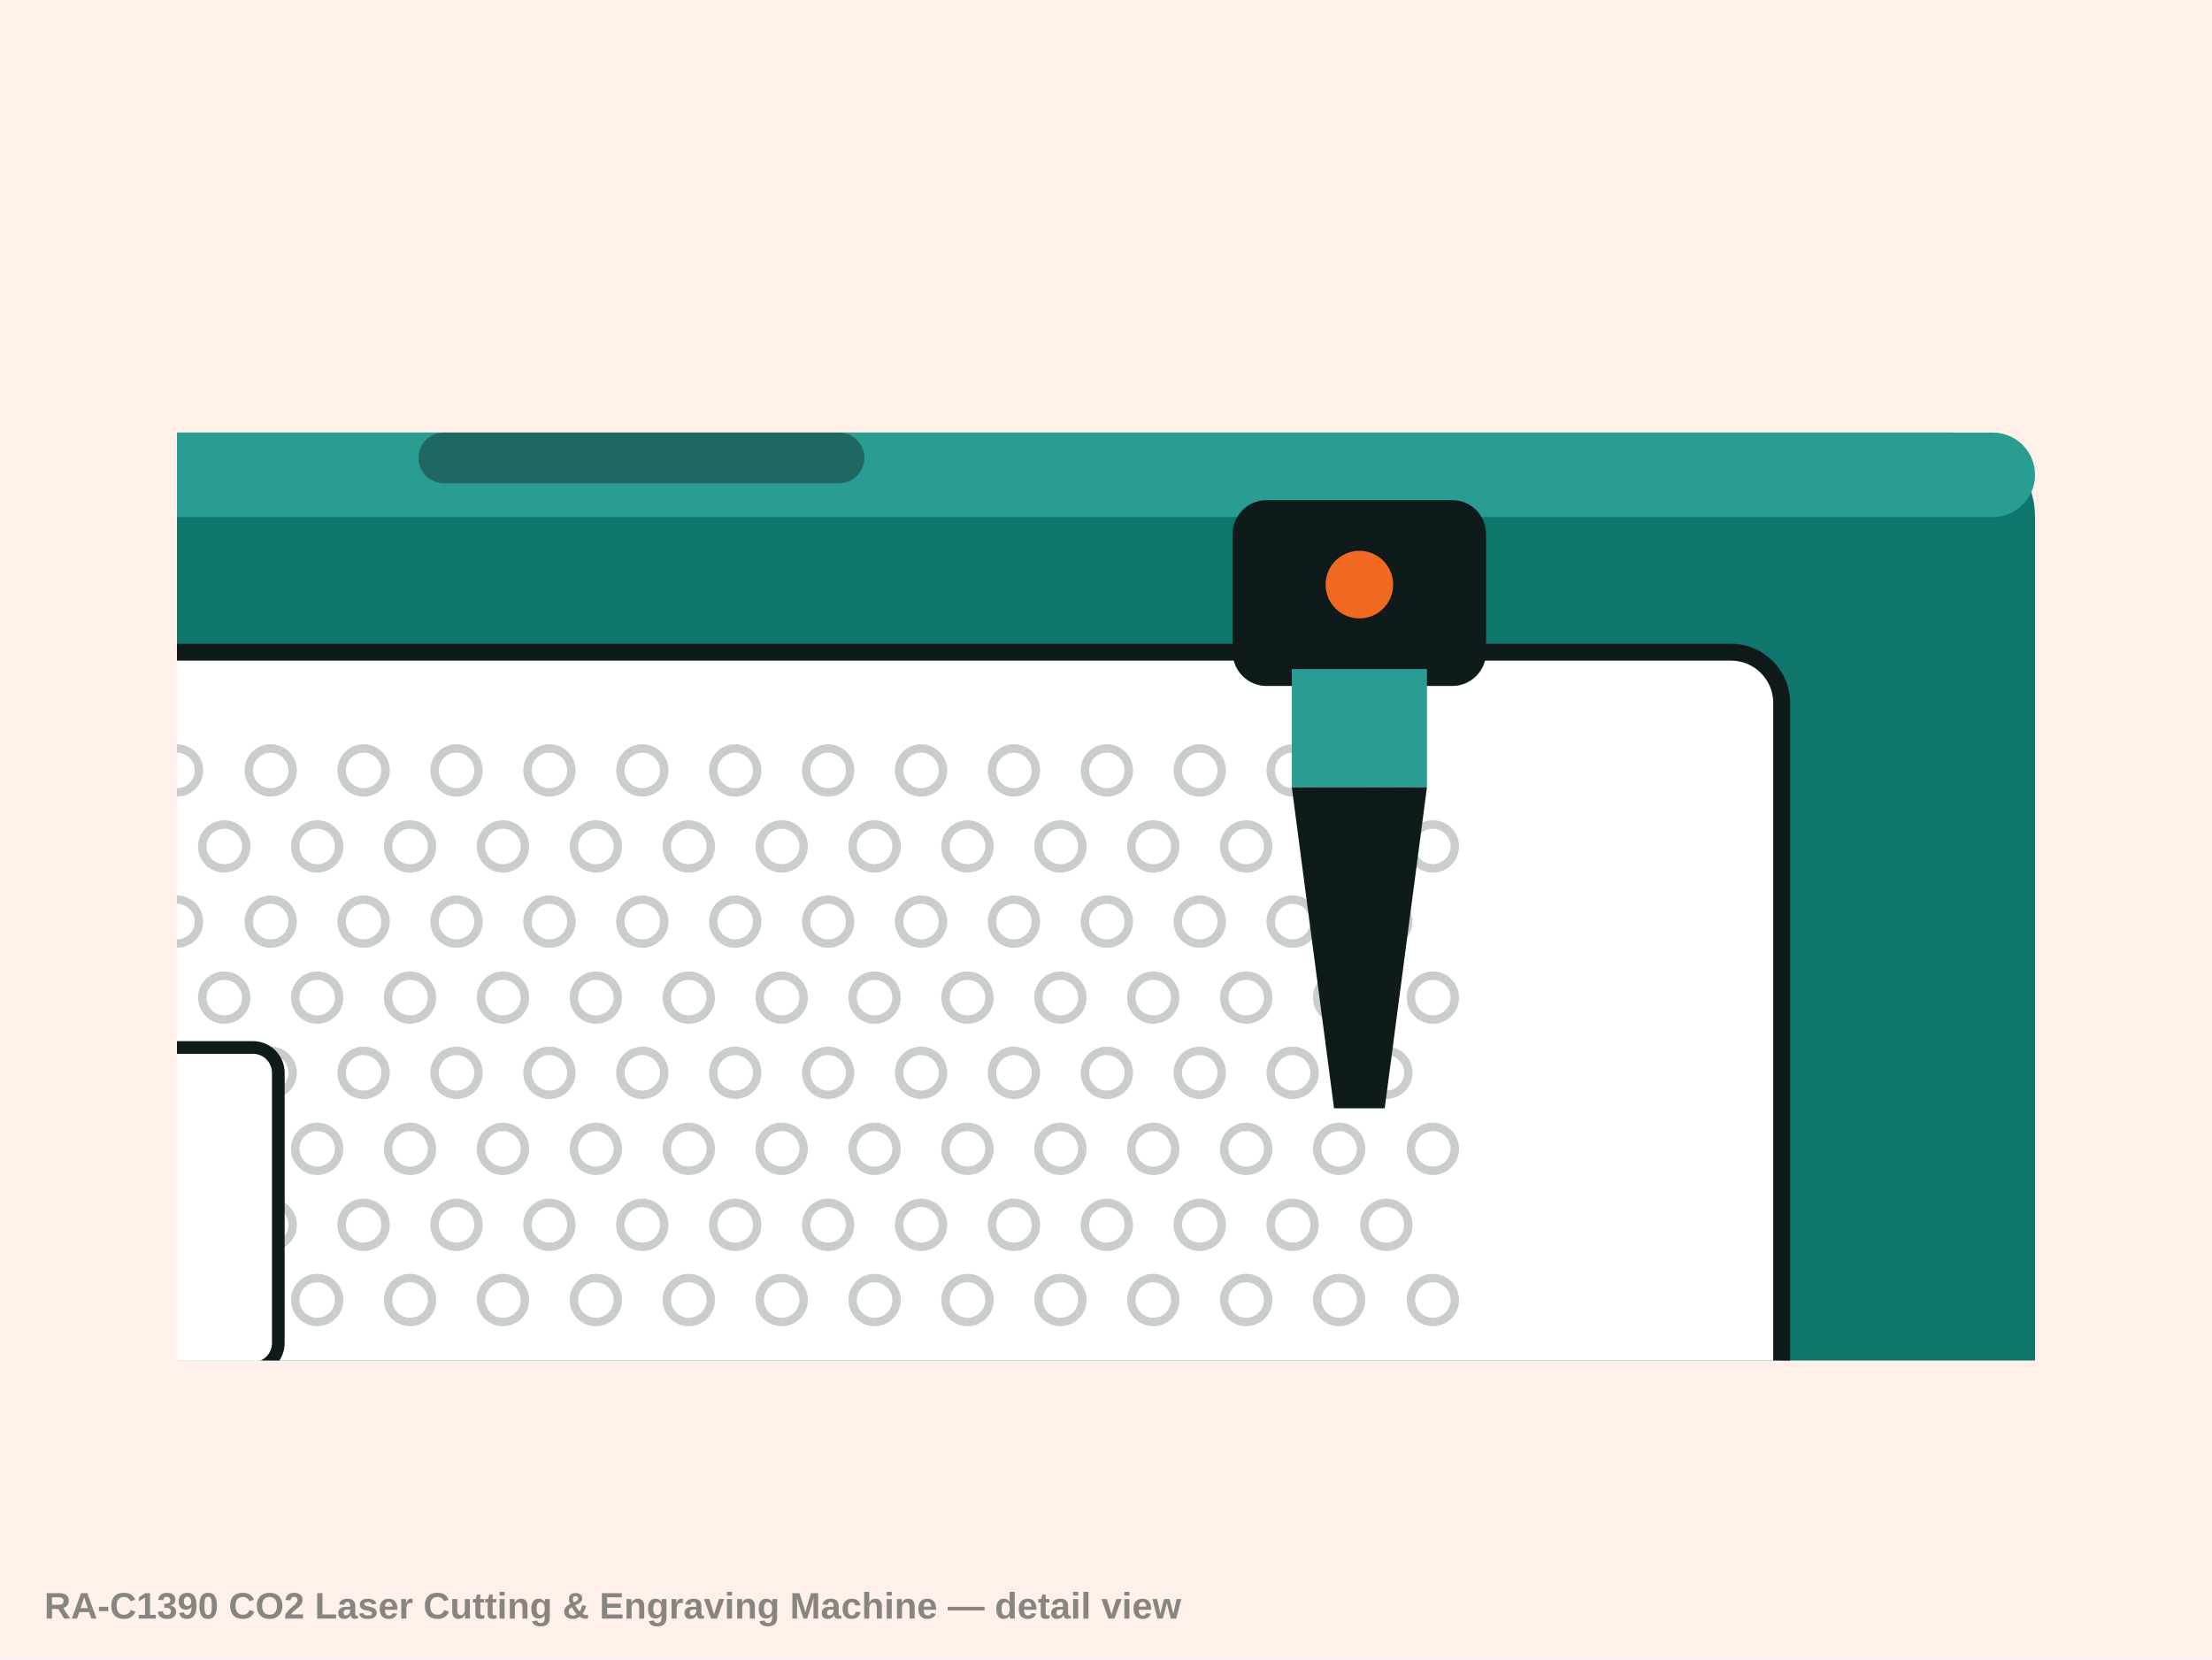
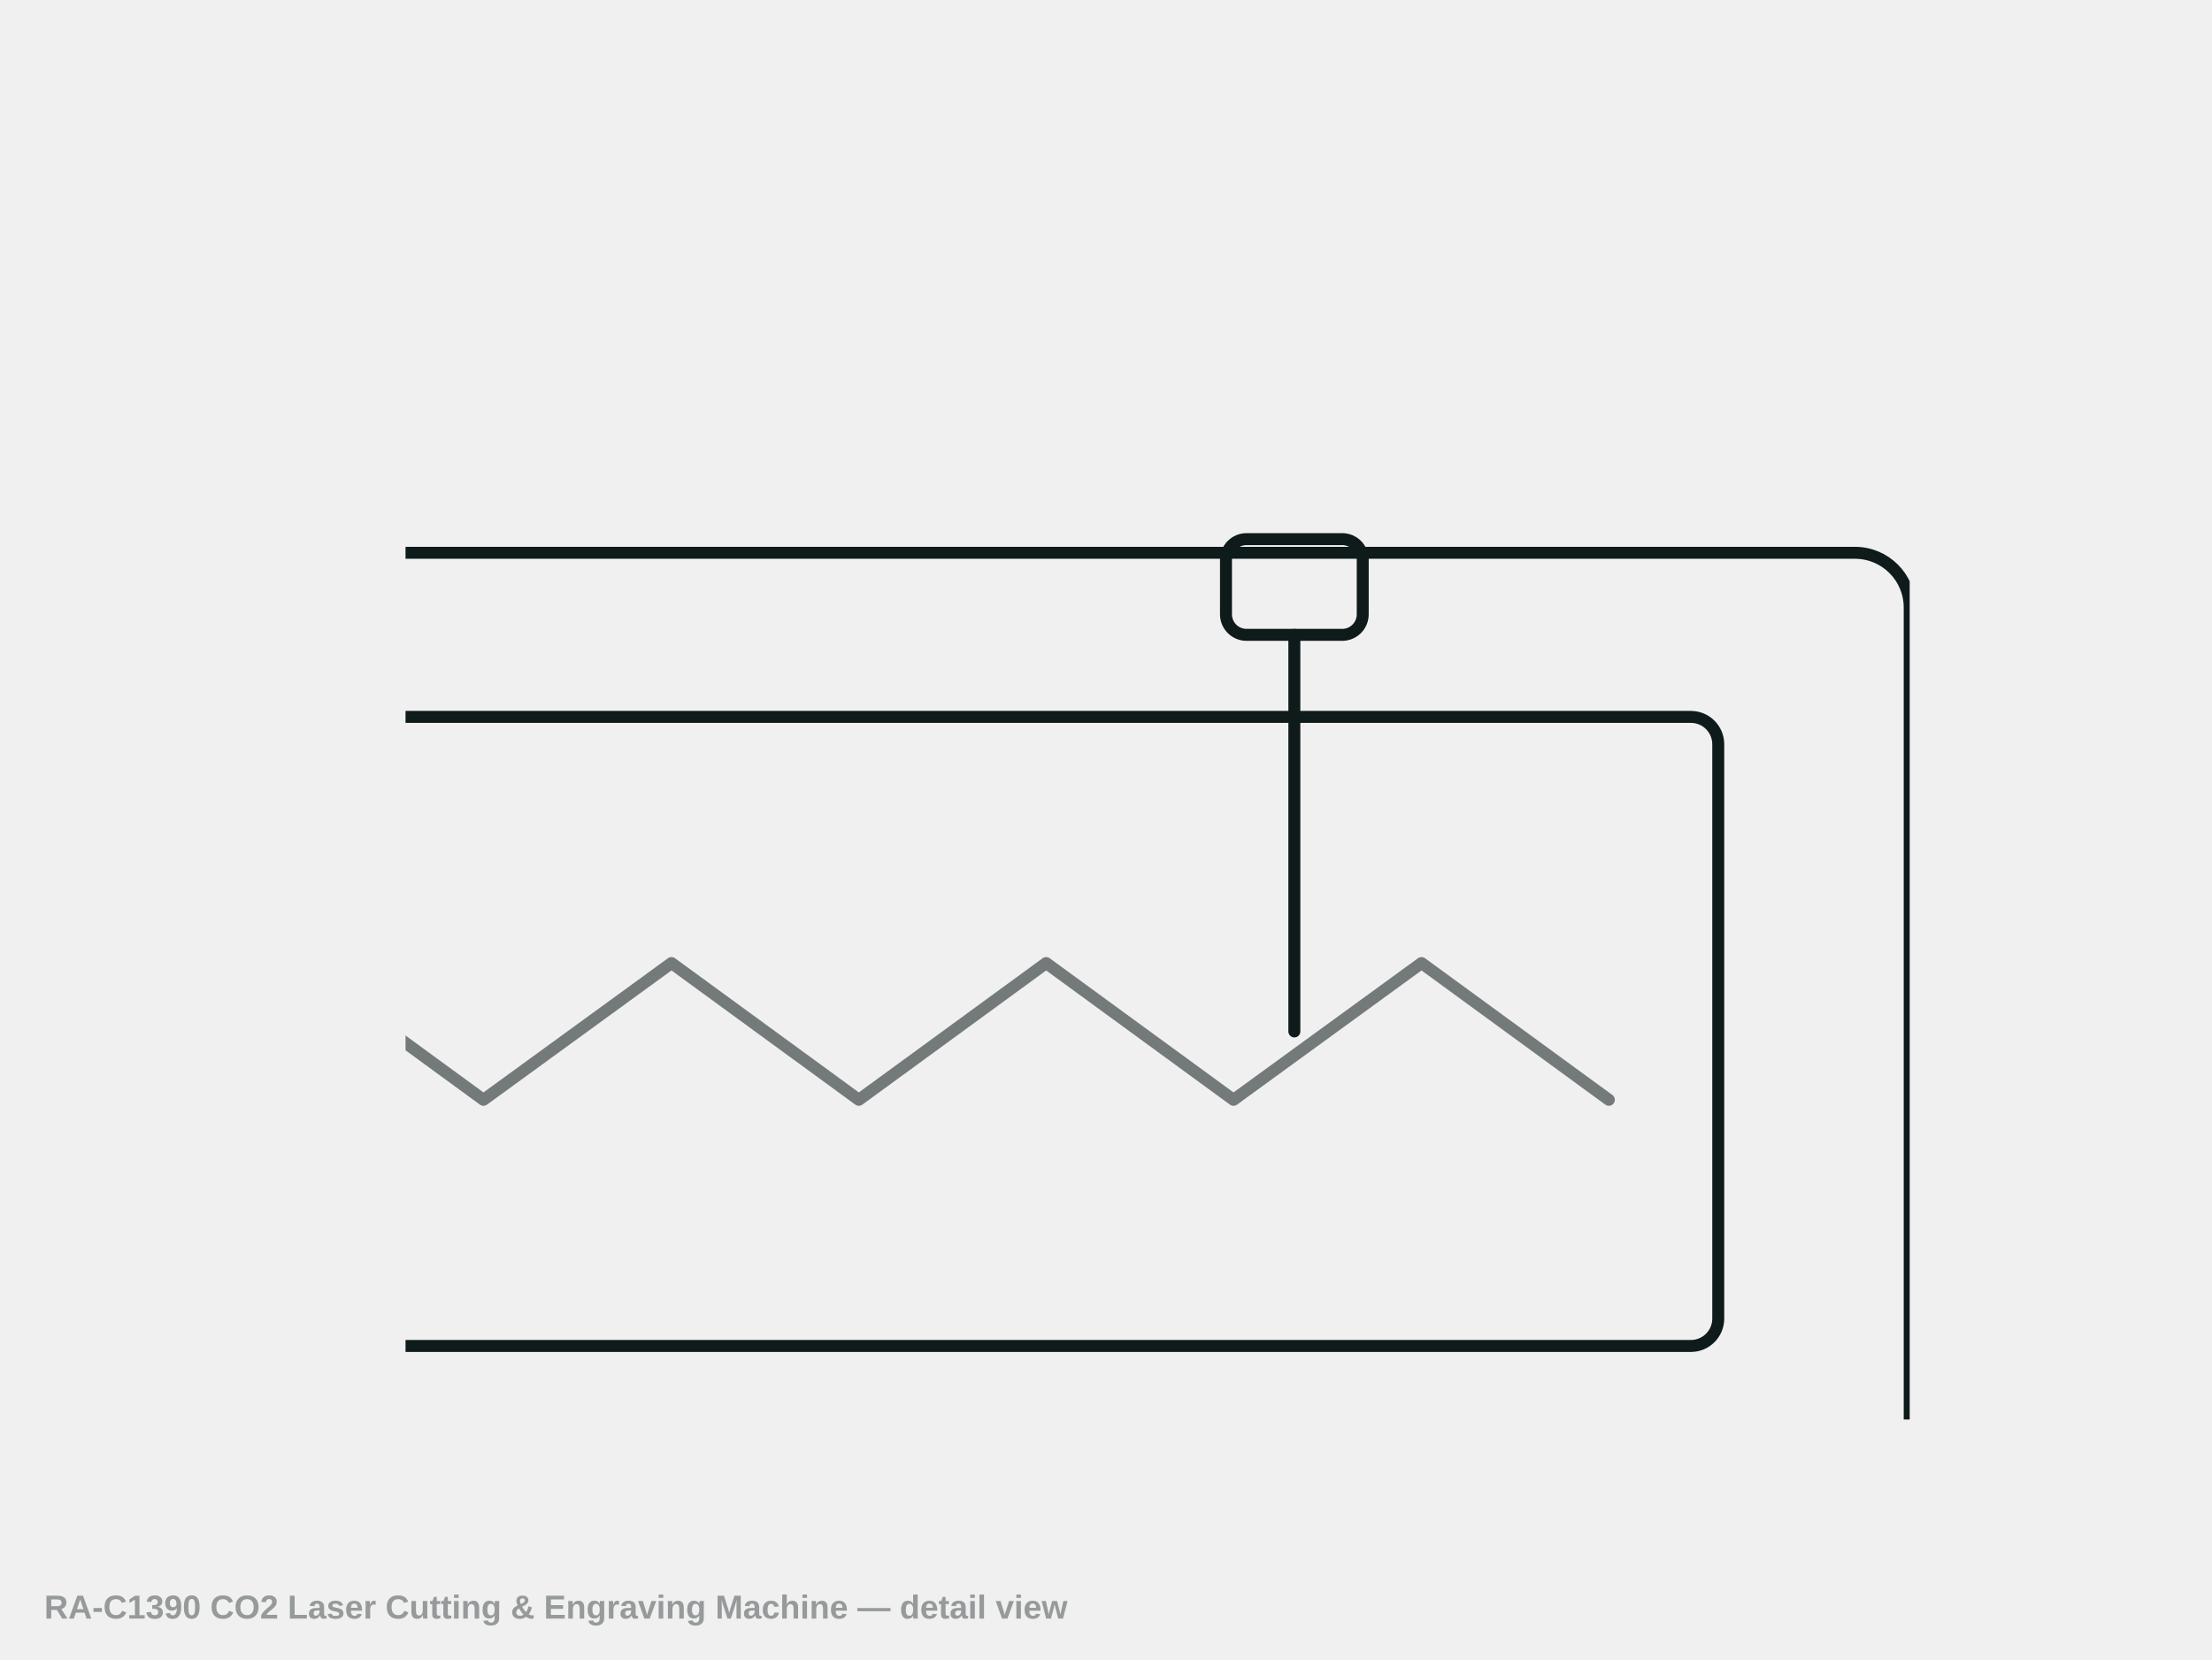
<svg xmlns="http://www.w3.org/2000/svg" width="1200" height="900" viewBox="0 0 1200 900">
-   <rect width="1200" height="900" fill="#FFF1EA" />
-   <g transform="translate(96 162) scale(1.8)">
-     <svg x="0" y="0" width="560" height="320" viewBox="190 42 220 150" preserveAspectRatio="xMidYMid slice">
-       <g>
-         <ellipse cx="235" cy="278" rx="165" ry="11" fill="#0F1A1A" opacity="0.16" />
-         <rect x="60" y="258" width="370" height="14" rx="4" fill="#0F1A1A" />
-         <rect x="92" y="272" width="16" height="0" fill="#0F1A1A" />
-         <rect x="382" y="272" width="16" height="0" fill="#0F1A1A" />
-         <rect x="80" y="70" width="330" height="160" rx="10" fill="#0F766E" />
-         <rect x="80" y="70" width="330" height="10" rx="5" fill="#2A9D93" />
-         <rect x="218.6" y="70" width="52.8" height="6" rx="3" fill="#0F1A1A" opacity="0.4" />
-         <rect x="110" y="96" width="270" height="108" rx="6" fill="#FFFFFF" stroke="#0F1A1A" stroke-width="2" />
-         <circle cx="124.0" cy="110.0" r="2.6" fill="none" stroke="#0F1A1A" stroke-width="1" opacity="0.22" />
-         <circle cx="135.0" cy="110.0" r="2.6" fill="none" stroke="#0F1A1A" stroke-width="1" opacity="0.22" />
-         <circle cx="146.0" cy="110.0" r="2.6" fill="none" stroke="#0F1A1A" stroke-width="1" opacity="0.22" />
-         <circle cx="157.0" cy="110.0" r="2.6" fill="none" stroke="#0F1A1A" stroke-width="1" opacity="0.22" />
-         <circle cx="168.0" cy="110.0" r="2.6" fill="none" stroke="#0F1A1A" stroke-width="1" opacity="0.22" />
-         <circle cx="179.0" cy="110.0" r="2.6" fill="none" stroke="#0F1A1A" stroke-width="1" opacity="0.22" />
-         <circle cx="190.0" cy="110.0" r="2.6" fill="none" stroke="#0F1A1A" stroke-width="1" opacity="0.22" />
-         <circle cx="201.1" cy="110.0" r="2.6" fill="none" stroke="#0F1A1A" stroke-width="1" opacity="0.22" />
-         <circle cx="212.1" cy="110.0" r="2.6" fill="none" stroke="#0F1A1A" stroke-width="1" opacity="0.22" />
-         <circle cx="223.1" cy="110.0" r="2.6" fill="none" stroke="#0F1A1A" stroke-width="1" opacity="0.22" />
-         <circle cx="234.1" cy="110.0" r="2.6" fill="none" stroke="#0F1A1A" stroke-width="1" opacity="0.22" />
-         <circle cx="245.1" cy="110.0" r="2.6" fill="none" stroke="#0F1A1A" stroke-width="1" opacity="0.22" />
-         <circle cx="256.1" cy="110.0" r="2.6" fill="none" stroke="#0F1A1A" stroke-width="1" opacity="0.22" />
-         <circle cx="267.1" cy="110.0" r="2.6" fill="none" stroke="#0F1A1A" stroke-width="1" opacity="0.22" />
-         <circle cx="278.1" cy="110.0" r="2.6" fill="none" stroke="#0F1A1A" stroke-width="1" opacity="0.22" />
-         <circle cx="289.1" cy="110.0" r="2.6" fill="none" stroke="#0F1A1A" stroke-width="1" opacity="0.22" />
-         <circle cx="300.1" cy="110.0" r="2.6" fill="none" stroke="#0F1A1A" stroke-width="1" opacity="0.22" />
-         <circle cx="311.1" cy="110.0" r="2.6" fill="none" stroke="#0F1A1A" stroke-width="1" opacity="0.22" />
-         <circle cx="322.1" cy="110.0" r="2.6" fill="none" stroke="#0F1A1A" stroke-width="1" opacity="0.22" />
-         <circle cx="333.2" cy="110.0" r="2.6" fill="none" stroke="#0F1A1A" stroke-width="1" opacity="0.22" />
-         <circle cx="129.5" cy="119.0" r="2.6" fill="none" stroke="#0F1A1A" stroke-width="1" opacity="0.22" />
-         <circle cx="140.5" cy="119.0" r="2.6" fill="none" stroke="#0F1A1A" stroke-width="1" opacity="0.22" />
-         <circle cx="151.5" cy="119.0" r="2.6" fill="none" stroke="#0F1A1A" stroke-width="1" opacity="0.22" />
-         <circle cx="162.5" cy="119.0" r="2.6" fill="none" stroke="#0F1A1A" stroke-width="1" opacity="0.22" />
-         <circle cx="173.5" cy="119.0" r="2.6" fill="none" stroke="#0F1A1A" stroke-width="1" opacity="0.22" />
-         <circle cx="184.5" cy="119.0" r="2.6" fill="none" stroke="#0F1A1A" stroke-width="1" opacity="0.22" />
-         <circle cx="195.6" cy="119.0" r="2.6" fill="none" stroke="#0F1A1A" stroke-width="1" opacity="0.22" />
-         <circle cx="206.6" cy="119.0" r="2.6" fill="none" stroke="#0F1A1A" stroke-width="1" opacity="0.22" />
-         <circle cx="217.6" cy="119.0" r="2.6" fill="none" stroke="#0F1A1A" stroke-width="1" opacity="0.22" />
-         <circle cx="228.6" cy="119.0" r="2.6" fill="none" stroke="#0F1A1A" stroke-width="1" opacity="0.22" />
-         <circle cx="239.6" cy="119.0" r="2.6" fill="none" stroke="#0F1A1A" stroke-width="1" opacity="0.22" />
-         <circle cx="250.6" cy="119.0" r="2.6" fill="none" stroke="#0F1A1A" stroke-width="1" opacity="0.22" />
-         <circle cx="261.6" cy="119.0" r="2.6" fill="none" stroke="#0F1A1A" stroke-width="1" opacity="0.22" />
-         <circle cx="272.6" cy="119.0" r="2.6" fill="none" stroke="#0F1A1A" stroke-width="1" opacity="0.22" />
-         <circle cx="283.6" cy="119.0" r="2.6" fill="none" stroke="#0F1A1A" stroke-width="1" opacity="0.22" />
-         <circle cx="294.6" cy="119.0" r="2.6" fill="none" stroke="#0F1A1A" stroke-width="1" opacity="0.22" />
-         <circle cx="305.6" cy="119.0" r="2.6" fill="none" stroke="#0F1A1A" stroke-width="1" opacity="0.22" />
-         <circle cx="316.6" cy="119.0" r="2.6" fill="none" stroke="#0F1A1A" stroke-width="1" opacity="0.22" />
-         <circle cx="327.6" cy="119.0" r="2.6" fill="none" stroke="#0F1A1A" stroke-width="1" opacity="0.22" />
-         <circle cx="338.7" cy="119.0" r="2.6" fill="none" stroke="#0F1A1A" stroke-width="1" opacity="0.22" />
-         <circle cx="124.0" cy="127.9" r="2.6" fill="none" stroke="#0F1A1A" stroke-width="1" opacity="0.22" />
-         <circle cx="135.0" cy="127.9" r="2.6" fill="none" stroke="#0F1A1A" stroke-width="1" opacity="0.22" />
-         <circle cx="146.0" cy="127.9" r="2.6" fill="none" stroke="#0F1A1A" stroke-width="1" opacity="0.22" />
-         <circle cx="157.0" cy="127.9" r="2.6" fill="none" stroke="#0F1A1A" stroke-width="1" opacity="0.22" />
-         <circle cx="168.0" cy="127.9" r="2.6" fill="none" stroke="#0F1A1A" stroke-width="1" opacity="0.22" />
-         <circle cx="179.0" cy="127.9" r="2.6" fill="none" stroke="#0F1A1A" stroke-width="1" opacity="0.22" />
-         <circle cx="190.0" cy="127.9" r="2.6" fill="none" stroke="#0F1A1A" stroke-width="1" opacity="0.22" />
-         <circle cx="201.1" cy="127.9" r="2.6" fill="none" stroke="#0F1A1A" stroke-width="1" opacity="0.22" />
-         <circle cx="212.1" cy="127.9" r="2.6" fill="none" stroke="#0F1A1A" stroke-width="1" opacity="0.22" />
-         <circle cx="223.1" cy="127.9" r="2.6" fill="none" stroke="#0F1A1A" stroke-width="1" opacity="0.22" />
-         <circle cx="234.1" cy="127.9" r="2.6" fill="none" stroke="#0F1A1A" stroke-width="1" opacity="0.22" />
-         <circle cx="245.1" cy="127.9" r="2.6" fill="none" stroke="#0F1A1A" stroke-width="1" opacity="0.22" />
-         <circle cx="256.1" cy="127.9" r="2.6" fill="none" stroke="#0F1A1A" stroke-width="1" opacity="0.22" />
-         <circle cx="267.1" cy="127.9" r="2.6" fill="none" stroke="#0F1A1A" stroke-width="1" opacity="0.22" />
-         <circle cx="278.1" cy="127.9" r="2.6" fill="none" stroke="#0F1A1A" stroke-width="1" opacity="0.22" />
-         <circle cx="289.1" cy="127.9" r="2.6" fill="none" stroke="#0F1A1A" stroke-width="1" opacity="0.22" />
-         <circle cx="300.1" cy="127.9" r="2.6" fill="none" stroke="#0F1A1A" stroke-width="1" opacity="0.22" />
-         <circle cx="311.1" cy="127.9" r="2.6" fill="none" stroke="#0F1A1A" stroke-width="1" opacity="0.22" />
-         <circle cx="322.1" cy="127.9" r="2.6" fill="none" stroke="#0F1A1A" stroke-width="1" opacity="0.22" />
-         <circle cx="333.2" cy="127.9" r="2.6" fill="none" stroke="#0F1A1A" stroke-width="1" opacity="0.22" />
-         <circle cx="129.5" cy="136.9" r="2.6" fill="none" stroke="#0F1A1A" stroke-width="1" opacity="0.22" />
-         <circle cx="140.5" cy="136.9" r="2.6" fill="none" stroke="#0F1A1A" stroke-width="1" opacity="0.22" />
-         <circle cx="151.5" cy="136.9" r="2.6" fill="none" stroke="#0F1A1A" stroke-width="1" opacity="0.22" />
-         <circle cx="162.5" cy="136.9" r="2.6" fill="none" stroke="#0F1A1A" stroke-width="1" opacity="0.22" />
-         <circle cx="173.5" cy="136.9" r="2.6" fill="none" stroke="#0F1A1A" stroke-width="1" opacity="0.22" />
-         <circle cx="184.5" cy="136.9" r="2.6" fill="none" stroke="#0F1A1A" stroke-width="1" opacity="0.22" />
-         <circle cx="195.6" cy="136.9" r="2.6" fill="none" stroke="#0F1A1A" stroke-width="1" opacity="0.22" />
-         <circle cx="206.6" cy="136.9" r="2.6" fill="none" stroke="#0F1A1A" stroke-width="1" opacity="0.22" />
-         <circle cx="217.6" cy="136.9" r="2.6" fill="none" stroke="#0F1A1A" stroke-width="1" opacity="0.22" />
-         <circle cx="228.6" cy="136.9" r="2.6" fill="none" stroke="#0F1A1A" stroke-width="1" opacity="0.22" />
-         <circle cx="239.6" cy="136.9" r="2.6" fill="none" stroke="#0F1A1A" stroke-width="1" opacity="0.22" />
-         <circle cx="250.6" cy="136.9" r="2.6" fill="none" stroke="#0F1A1A" stroke-width="1" opacity="0.22" />
-         <circle cx="261.6" cy="136.9" r="2.6" fill="none" stroke="#0F1A1A" stroke-width="1" opacity="0.22" />
-         <circle cx="272.6" cy="136.9" r="2.6" fill="none" stroke="#0F1A1A" stroke-width="1" opacity="0.22" />
-         <circle cx="283.6" cy="136.9" r="2.6" fill="none" stroke="#0F1A1A" stroke-width="1" opacity="0.22" />
-         <circle cx="294.6" cy="136.9" r="2.6" fill="none" stroke="#0F1A1A" stroke-width="1" opacity="0.22" />
-         <circle cx="305.6" cy="136.9" r="2.6" fill="none" stroke="#0F1A1A" stroke-width="1" opacity="0.22" />
-         <circle cx="316.6" cy="136.9" r="2.6" fill="none" stroke="#0F1A1A" stroke-width="1" opacity="0.22" />
-         <circle cx="327.6" cy="136.9" r="2.6" fill="none" stroke="#0F1A1A" stroke-width="1" opacity="0.22" />
-         <circle cx="338.7" cy="136.9" r="2.6" fill="none" stroke="#0F1A1A" stroke-width="1" opacity="0.22" />
-         <circle cx="124.0" cy="145.8" r="2.6" fill="none" stroke="#0F1A1A" stroke-width="1" opacity="0.22" />
-         <circle cx="135.0" cy="145.8" r="2.6" fill="none" stroke="#0F1A1A" stroke-width="1" opacity="0.22" />
-         <circle cx="146.0" cy="145.8" r="2.6" fill="none" stroke="#0F1A1A" stroke-width="1" opacity="0.22" />
-         <circle cx="157.0" cy="145.8" r="2.6" fill="none" stroke="#0F1A1A" stroke-width="1" opacity="0.22" />
-         <circle cx="168.0" cy="145.8" r="2.6" fill="none" stroke="#0F1A1A" stroke-width="1" opacity="0.22" />
-         <circle cx="179.0" cy="145.8" r="2.6" fill="none" stroke="#0F1A1A" stroke-width="1" opacity="0.22" />
-         <circle cx="190.0" cy="145.8" r="2.6" fill="none" stroke="#0F1A1A" stroke-width="1" opacity="0.22" />
-         <circle cx="201.1" cy="145.8" r="2.6" fill="none" stroke="#0F1A1A" stroke-width="1" opacity="0.22" />
-         <circle cx="212.1" cy="145.8" r="2.6" fill="none" stroke="#0F1A1A" stroke-width="1" opacity="0.22" />
-         <circle cx="223.1" cy="145.8" r="2.6" fill="none" stroke="#0F1A1A" stroke-width="1" opacity="0.22" />
-         <circle cx="234.1" cy="145.8" r="2.6" fill="none" stroke="#0F1A1A" stroke-width="1" opacity="0.22" />
-         <circle cx="245.1" cy="145.8" r="2.6" fill="none" stroke="#0F1A1A" stroke-width="1" opacity="0.22" />
-         <circle cx="256.1" cy="145.8" r="2.6" fill="none" stroke="#0F1A1A" stroke-width="1" opacity="0.22" />
-         <circle cx="267.1" cy="145.8" r="2.6" fill="none" stroke="#0F1A1A" stroke-width="1" opacity="0.22" />
-         <circle cx="278.1" cy="145.8" r="2.6" fill="none" stroke="#0F1A1A" stroke-width="1" opacity="0.22" />
-         <circle cx="289.1" cy="145.8" r="2.6" fill="none" stroke="#0F1A1A" stroke-width="1" opacity="0.22" />
-         <circle cx="300.1" cy="145.8" r="2.6" fill="none" stroke="#0F1A1A" stroke-width="1" opacity="0.22" />
-         <circle cx="311.1" cy="145.8" r="2.6" fill="none" stroke="#0F1A1A" stroke-width="1" opacity="0.22" />
-         <circle cx="322.1" cy="145.8" r="2.6" fill="none" stroke="#0F1A1A" stroke-width="1" opacity="0.22" />
-         <circle cx="333.2" cy="145.8" r="2.6" fill="none" stroke="#0F1A1A" stroke-width="1" opacity="0.22" />
-         <circle cx="129.5" cy="154.8" r="2.6" fill="none" stroke="#0F1A1A" stroke-width="1" opacity="0.22" />
-         <circle cx="140.5" cy="154.8" r="2.6" fill="none" stroke="#0F1A1A" stroke-width="1" opacity="0.22" />
-         <circle cx="151.5" cy="154.8" r="2.6" fill="none" stroke="#0F1A1A" stroke-width="1" opacity="0.22" />
-         <circle cx="162.5" cy="154.8" r="2.6" fill="none" stroke="#0F1A1A" stroke-width="1" opacity="0.22" />
-         <circle cx="173.5" cy="154.8" r="2.6" fill="none" stroke="#0F1A1A" stroke-width="1" opacity="0.22" />
-         <circle cx="184.5" cy="154.8" r="2.6" fill="none" stroke="#0F1A1A" stroke-width="1" opacity="0.22" />
-         <circle cx="195.6" cy="154.8" r="2.6" fill="none" stroke="#0F1A1A" stroke-width="1" opacity="0.22" />
-         <circle cx="206.6" cy="154.8" r="2.6" fill="none" stroke="#0F1A1A" stroke-width="1" opacity="0.22" />
-         <circle cx="217.6" cy="154.8" r="2.6" fill="none" stroke="#0F1A1A" stroke-width="1" opacity="0.22" />
-         <circle cx="228.6" cy="154.8" r="2.6" fill="none" stroke="#0F1A1A" stroke-width="1" opacity="0.22" />
-         <circle cx="239.6" cy="154.8" r="2.6" fill="none" stroke="#0F1A1A" stroke-width="1" opacity="0.22" />
-         <circle cx="250.6" cy="154.8" r="2.6" fill="none" stroke="#0F1A1A" stroke-width="1" opacity="0.22" />
-         <circle cx="261.6" cy="154.8" r="2.6" fill="none" stroke="#0F1A1A" stroke-width="1" opacity="0.22" />
-         <circle cx="272.6" cy="154.8" r="2.6" fill="none" stroke="#0F1A1A" stroke-width="1" opacity="0.22" />
-         <circle cx="283.6" cy="154.8" r="2.6" fill="none" stroke="#0F1A1A" stroke-width="1" opacity="0.22" />
-         <circle cx="294.6" cy="154.8" r="2.6" fill="none" stroke="#0F1A1A" stroke-width="1" opacity="0.22" />
-         <circle cx="305.6" cy="154.8" r="2.6" fill="none" stroke="#0F1A1A" stroke-width="1" opacity="0.22" />
-         <circle cx="316.6" cy="154.8" r="2.6" fill="none" stroke="#0F1A1A" stroke-width="1" opacity="0.22" />
-         <circle cx="327.6" cy="154.8" r="2.6" fill="none" stroke="#0F1A1A" stroke-width="1" opacity="0.22" />
-         <circle cx="338.7" cy="154.8" r="2.6" fill="none" stroke="#0F1A1A" stroke-width="1" opacity="0.22" />
-         <circle cx="124.0" cy="163.8" r="2.6" fill="none" stroke="#0F1A1A" stroke-width="1" opacity="0.22" />
-         <circle cx="135.0" cy="163.8" r="2.6" fill="none" stroke="#0F1A1A" stroke-width="1" opacity="0.22" />
-         <circle cx="146.0" cy="163.8" r="2.6" fill="none" stroke="#0F1A1A" stroke-width="1" opacity="0.22" />
-         <circle cx="157.0" cy="163.8" r="2.6" fill="none" stroke="#0F1A1A" stroke-width="1" opacity="0.22" />
-         <circle cx="168.0" cy="163.8" r="2.6" fill="none" stroke="#0F1A1A" stroke-width="1" opacity="0.22" />
-         <circle cx="179.0" cy="163.8" r="2.6" fill="none" stroke="#0F1A1A" stroke-width="1" opacity="0.22" />
-         <circle cx="190.0" cy="163.8" r="2.6" fill="none" stroke="#0F1A1A" stroke-width="1" opacity="0.22" />
-         <circle cx="201.1" cy="163.8" r="2.6" fill="none" stroke="#0F1A1A" stroke-width="1" opacity="0.22" />
-         <circle cx="212.1" cy="163.8" r="2.6" fill="none" stroke="#0F1A1A" stroke-width="1" opacity="0.22" />
-         <circle cx="223.1" cy="163.8" r="2.6" fill="none" stroke="#0F1A1A" stroke-width="1" opacity="0.22" />
-         <circle cx="234.1" cy="163.8" r="2.6" fill="none" stroke="#0F1A1A" stroke-width="1" opacity="0.22" />
-         <circle cx="245.1" cy="163.8" r="2.6" fill="none" stroke="#0F1A1A" stroke-width="1" opacity="0.22" />
-         <circle cx="256.1" cy="163.8" r="2.6" fill="none" stroke="#0F1A1A" stroke-width="1" opacity="0.22" />
-         <circle cx="267.1" cy="163.8" r="2.6" fill="none" stroke="#0F1A1A" stroke-width="1" opacity="0.22" />
-         <circle cx="278.1" cy="163.8" r="2.6" fill="none" stroke="#0F1A1A" stroke-width="1" opacity="0.22" />
-         <circle cx="289.1" cy="163.8" r="2.6" fill="none" stroke="#0F1A1A" stroke-width="1" opacity="0.22" />
-         <circle cx="300.1" cy="163.8" r="2.6" fill="none" stroke="#0F1A1A" stroke-width="1" opacity="0.22" />
-         <circle cx="311.1" cy="163.8" r="2.6" fill="none" stroke="#0F1A1A" stroke-width="1" opacity="0.22" />
-         <circle cx="322.1" cy="163.8" r="2.6" fill="none" stroke="#0F1A1A" stroke-width="1" opacity="0.22" />
-         <circle cx="333.2" cy="163.8" r="2.6" fill="none" stroke="#0F1A1A" stroke-width="1" opacity="0.22" />
-         <circle cx="129.5" cy="172.7" r="2.6" fill="none" stroke="#0F1A1A" stroke-width="1" opacity="0.22" />
-         <circle cx="140.5" cy="172.7" r="2.6" fill="none" stroke="#0F1A1A" stroke-width="1" opacity="0.22" />
-         <circle cx="151.5" cy="172.7" r="2.6" fill="none" stroke="#0F1A1A" stroke-width="1" opacity="0.22" />
-         <circle cx="162.5" cy="172.7" r="2.6" fill="none" stroke="#0F1A1A" stroke-width="1" opacity="0.22" />
-         <circle cx="173.5" cy="172.7" r="2.6" fill="none" stroke="#0F1A1A" stroke-width="1" opacity="0.22" />
-         <circle cx="184.5" cy="172.7" r="2.6" fill="none" stroke="#0F1A1A" stroke-width="1" opacity="0.22" />
-         <circle cx="195.6" cy="172.7" r="2.6" fill="none" stroke="#0F1A1A" stroke-width="1" opacity="0.22" />
-         <circle cx="206.6" cy="172.7" r="2.6" fill="none" stroke="#0F1A1A" stroke-width="1" opacity="0.22" />
-         <circle cx="217.6" cy="172.7" r="2.6" fill="none" stroke="#0F1A1A" stroke-width="1" opacity="0.22" />
-         <circle cx="228.6" cy="172.7" r="2.6" fill="none" stroke="#0F1A1A" stroke-width="1" opacity="0.22" />
-         <circle cx="239.6" cy="172.7" r="2.6" fill="none" stroke="#0F1A1A" stroke-width="1" opacity="0.22" />
-         <circle cx="250.6" cy="172.7" r="2.6" fill="none" stroke="#0F1A1A" stroke-width="1" opacity="0.22" />
-         <circle cx="261.6" cy="172.7" r="2.6" fill="none" stroke="#0F1A1A" stroke-width="1" opacity="0.22" />
-         <circle cx="272.6" cy="172.7" r="2.6" fill="none" stroke="#0F1A1A" stroke-width="1" opacity="0.22" />
-         <circle cx="283.6" cy="172.7" r="2.6" fill="none" stroke="#0F1A1A" stroke-width="1" opacity="0.22" />
-         <circle cx="294.6" cy="172.7" r="2.6" fill="none" stroke="#0F1A1A" stroke-width="1" opacity="0.22" />
-         <circle cx="305.6" cy="172.7" r="2.6" fill="none" stroke="#0F1A1A" stroke-width="1" opacity="0.22" />
-         <circle cx="316.6" cy="172.7" r="2.6" fill="none" stroke="#0F1A1A" stroke-width="1" opacity="0.22" />
-         <circle cx="327.6" cy="172.7" r="2.6" fill="none" stroke="#0F1A1A" stroke-width="1" opacity="0.22" />
-         <circle cx="338.7" cy="172.7" r="2.6" fill="none" stroke="#0F1A1A" stroke-width="1" opacity="0.22" />
-         <g transform="translate(168 160.8)">
-           <rect x="-34" y="-18" width="68" height="38" rx="3" fill="#FFFFFF" stroke="#0F1A1A" stroke-width="1.5" />
-           <text x="0" y="7" text-anchor="middle" font-family="Arial, sans-serif" font-size="13" font-weight="700" fill="#F26A21">RA</text>
-         </g>
-         <g>
-           <rect x="315" y="78" width="30" height="22" rx="4" fill="#0F1A1A" />
-           <rect x="322" y="98" width="16" height="14" fill="#2A9D93" />
-           <path d="M322 112 L338 112 L333 150 L327 150 Z" fill="#0F1A1A" />
-           <circle cx="330" cy="88" r="4" fill="#F26A21" />
-         </g>
-         <rect x="88" y="84" width="8" height="80" rx="3" fill="#0F1A1A" opacity="0.5" />
-         <g>
-           <rect x="424" y="86" width="62" height="92" rx="5" fill="#0F766E" />
-           <rect x="424" y="86" width="62" height="9.2" fill="#2A9D93" />
-           <g>
-             <rect x="432" y="100.72" width="46" height="38.64" rx="3" fill="#0F1A1A" />
-             <rect x="435" y="103.72" width="40" height="32.64" rx="2" fill="#2A9D93" opacity="0.9" />
-             <rect x="438" y="116.949" width="34" height="5.41" fill="#F26A21" opacity="0.85" />
-             <rect x="438" y="125.45" width="20.4" height="3.864" fill="#FFFFFF" opacity="0.7" />
-           </g>
-           <g>
-             <rect x="432" y="148.56" width="46" height="14.72" rx="2" fill="#FFFFFF" stroke="#0F1A1A" stroke-width="1" />
-             <text x="455" y="158.64" text-anchor="middle" font-family="Arial, sans-serif" font-size="8" font-weight="700" fill="#0F1A1A" letter-spacing="0.5">RA-C1390</text>
-           </g>
-           <circle cx="455" cy="168.8" r="4" fill="#F26A21" />
-         </g>
+   <g transform="translate(220 260) scale(1.7)">
+     <svg x="0" y="0" width="480" height="300" viewBox="160 67 220 150" preserveAspectRatio="xMidYMid slice">
+       <g fill="none" stroke="#0F1A1A" stroke-width="1.75" stroke-linecap="round" stroke-linejoin="round" opacity="1">
+         <rect x="100" y="84" width="280" height="138" rx="8" />
+         <rect x="128" y="108" width="224" height="92" rx="4" />
+         <path d="M144.0 144.0 L171.4 164.0 L198.9 144.0 L226.3 164.0 L253.7 144.0 L281.1 164.0 L308.6 144.0 L336.0 164.0" opacity="0.55" />
+         <rect x="280" y="82" width="20" height="14" rx="3" />
+         <path d="M290 96 L290 154" />
+         <path d="M140 222 L140 234" />
+         <path d="M340 222 L340 234" />
+         <path d="M120 234 L360 234" />
+         <rect x="396" y="92" width="42" height="90" rx="4" />
+         <rect x="404" y="102" width="26" height="22" rx="2" />
      </g>
    </svg>
  </g>
-   <text x="24" y="878" font-family="Arial, sans-serif" font-size="20" font-weight="600" fill="#0F1A1A" opacity="0.5">RA-C1390 CO2 Laser Cutting &amp; Engraving Machine — detail view</text>
+   <text x="24" y="878" font-family="Arial, sans-serif" font-size="18" font-weight="600" fill="#0F1A1A" opacity="0.4">RA-C1390 CO2 Laser Cutting &amp; Engraving Machine — detail view</text>
</svg>
